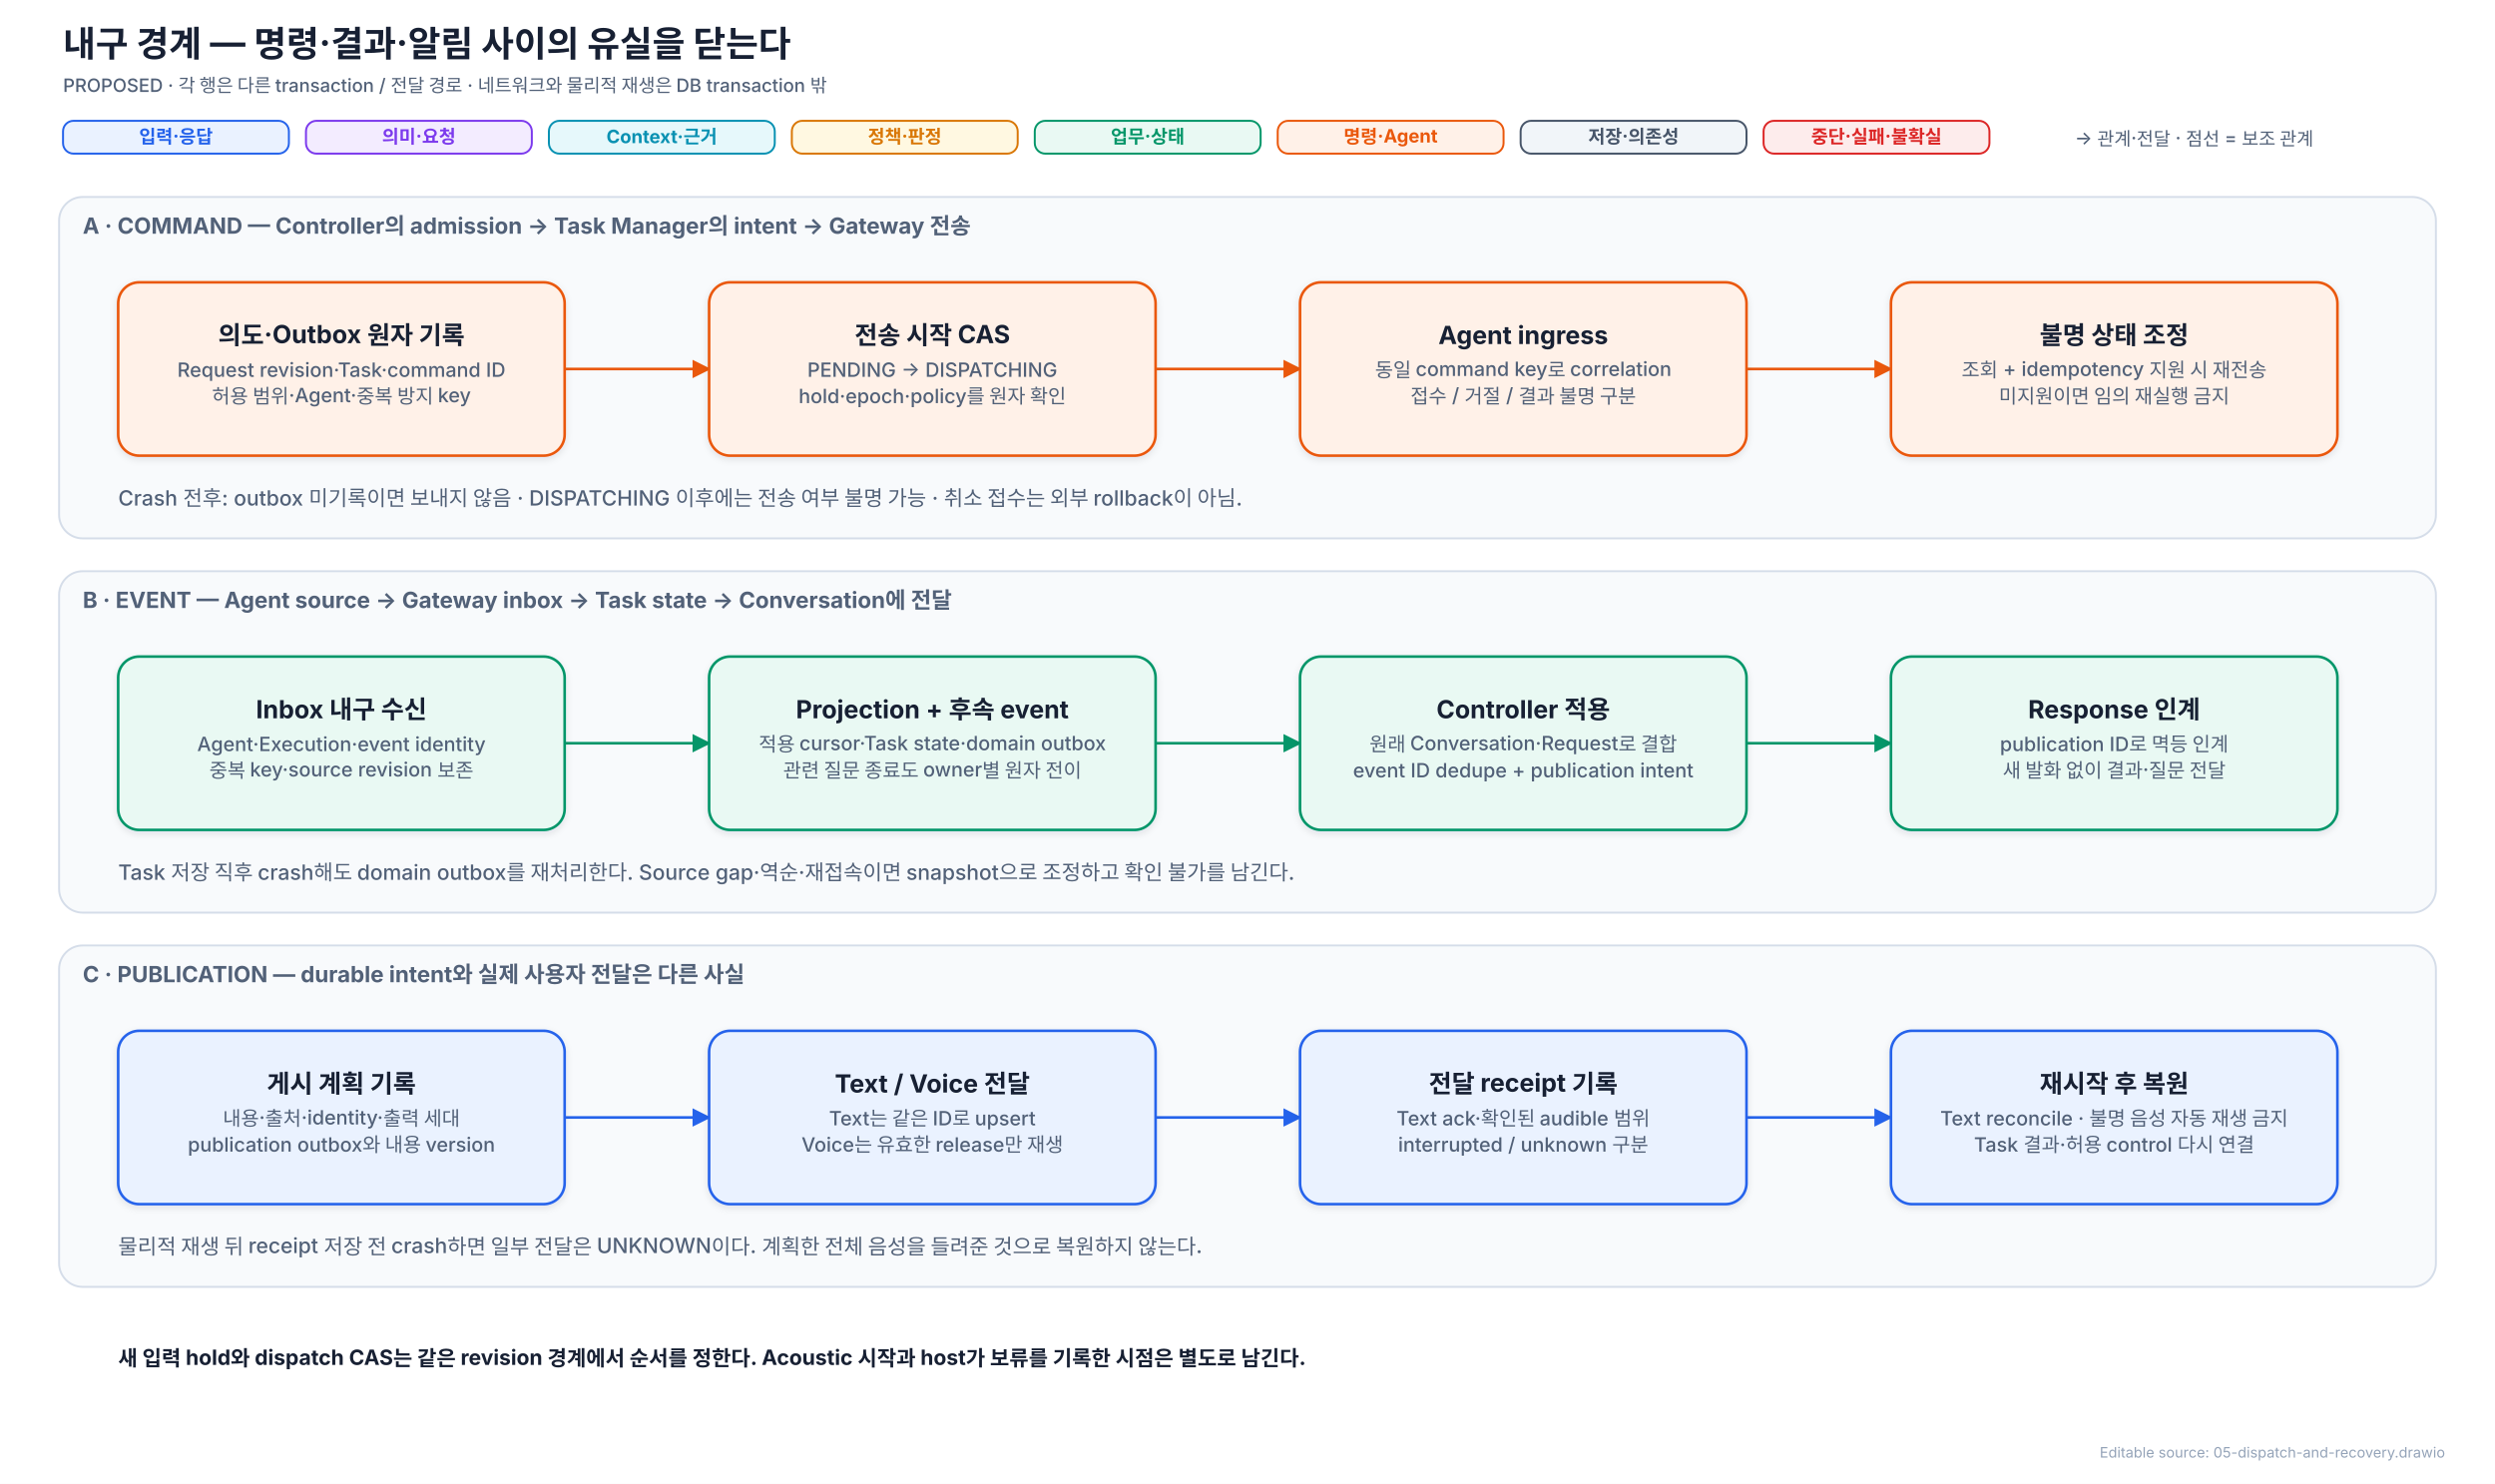
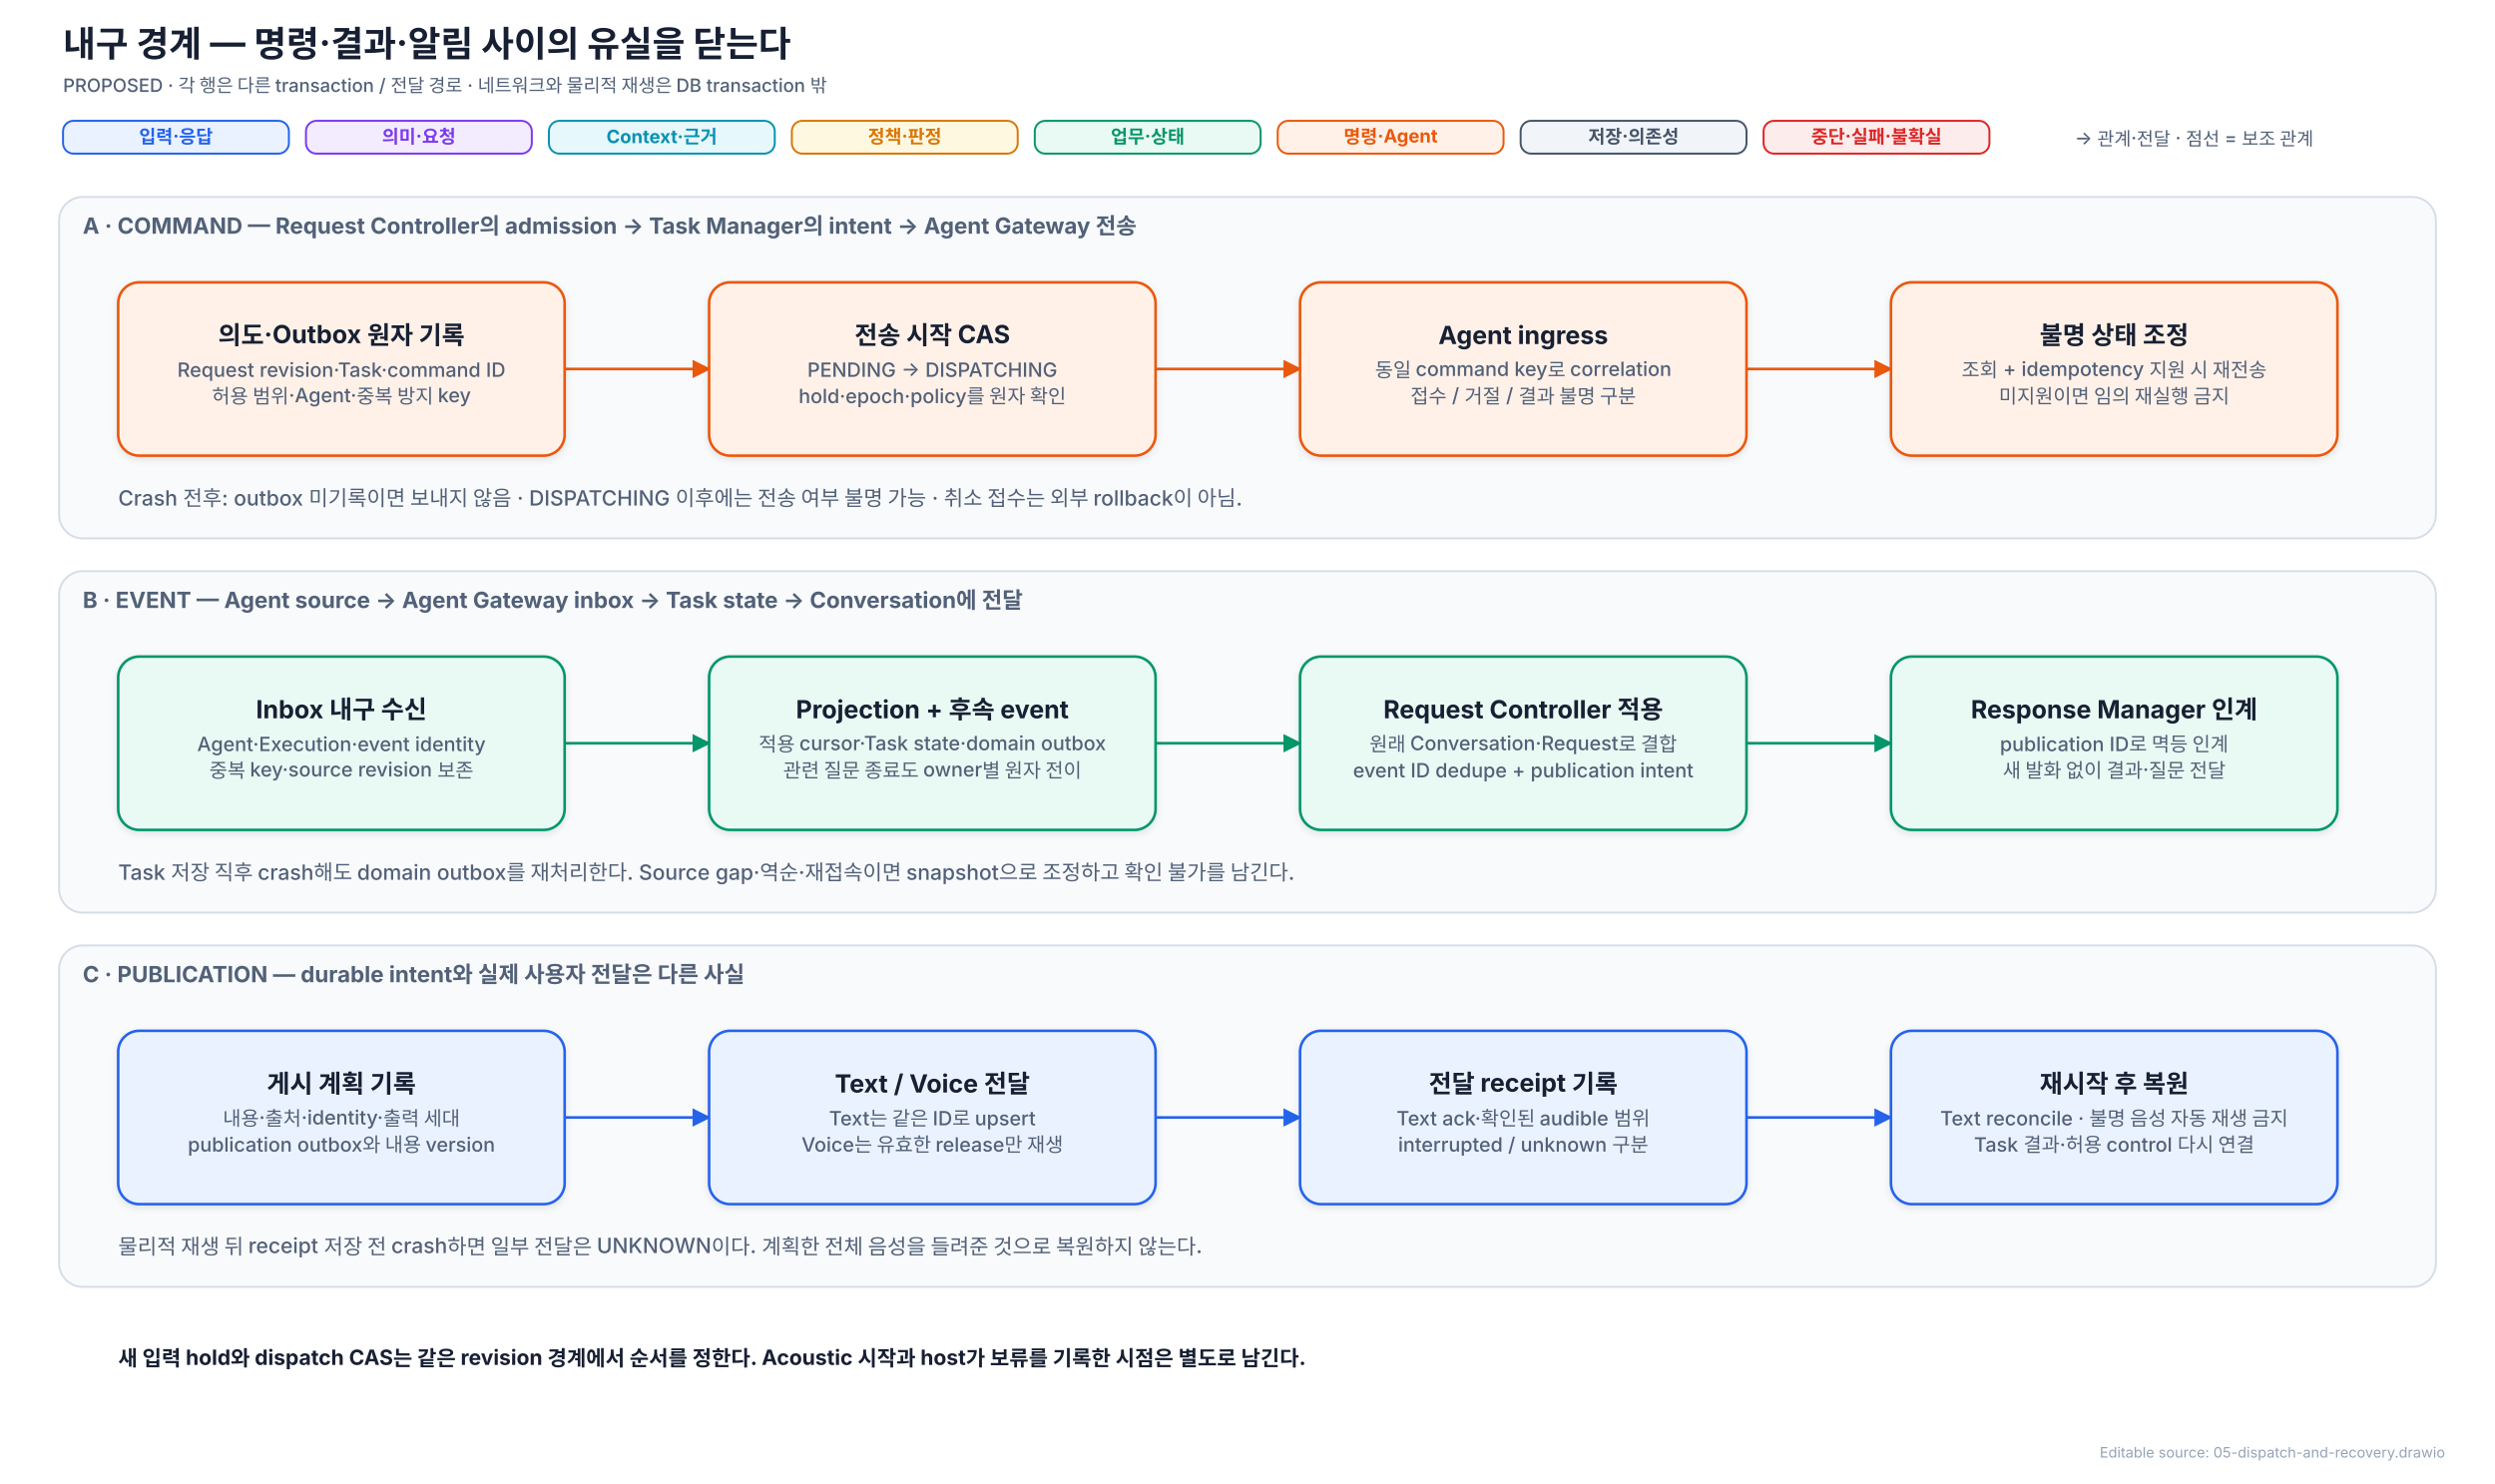
<svg xmlns="http://www.w3.org/2000/svg" width="1900" height="1130" viewBox="0 0 1900 1130" role="img" aria-labelledby="title desc">
  <defs>
    <marker id="arrow" viewBox="0 0 10 10" refX="9" refY="5" markerWidth="7" markerHeight="7" orient="auto-start-reverse">
      <path d="M 0 0 L 10 5 L 0 10 z" fill="#64748B" />
    </marker>
    <marker id="arrow-blue" viewBox="0 0 10 10" refX="9" refY="5" markerWidth="7" markerHeight="7" orient="auto-start-reverse">
      <path d="M 0 0 L 10 5 L 0 10 z" fill="#2563EB" />
    </marker>
    <marker id="arrow-cyan" viewBox="0 0 10 10" refX="9" refY="5" markerWidth="7" markerHeight="7" orient="auto-start-reverse">
      <path d="M 0 0 L 10 5 L 0 10 z" fill="#0891B2" />
    </marker>
    <marker id="arrow-purple" viewBox="0 0 10 10" refX="9" refY="5" markerWidth="7" markerHeight="7" orient="auto-start-reverse">
      <path d="M 0 0 L 10 5 L 0 10 z" fill="#7C3AED" />
    </marker>
    <marker id="arrow-green" viewBox="0 0 10 10" refX="9" refY="5" markerWidth="7" markerHeight="7" orient="auto-start-reverse">
      <path d="M 0 0 L 10 5 L 0 10 z" fill="#059669" />
    </marker>
    <marker id="arrow-orange" viewBox="0 0 10 10" refX="9" refY="5" markerWidth="7" markerHeight="7" orient="auto-start-reverse">
      <path d="M 0 0 L 10 5 L 0 10 z" fill="#EA580C" />
    </marker>
    <marker id="arrow-amber" viewBox="0 0 10 10" refX="9" refY="5" markerWidth="7" markerHeight="7" orient="auto-start-reverse">
      <path d="M 0 0 L 10 5 L 0 10 z" fill="#D97706" />
    </marker>
    <marker id="arrow-gray" viewBox="0 0 10 10" refX="9" refY="5" markerWidth="7" markerHeight="7" orient="auto-start-reverse">
      <path d="M 0 0 L 10 5 L 0 10 z" fill="#475569" />
    </marker>
    <marker id="arrow-red" viewBox="0 0 10 10" refX="9" refY="5" markerWidth="7" markerHeight="7" orient="auto-start-reverse">
      <path d="M 0 0 L 10 5 L 0 10 z" fill="#DC2626" />
    </marker>
    <filter id="shadow" x="-10%" y="-10%" width="120%" height="140%">
      <feDropShadow dx="0" dy="2" stdDeviation="3" flood-color="#0F172A" flood-opacity="0.10" />
    </filter>
  </defs>
  <rect width="1900" height="1130" fill="#FFFFFF" />
  <text x="48" y="43" font-family="Inter, Arial, sans-serif" font-size="27" font-weight="750" fill="#172033">내구 경계 — 명령·결과·알림 사이의 유실을 닫는다</text>
  <text x="48" y="70" font-family="Inter, Arial, sans-serif" font-size="14" font-weight="500" fill="#526178">PROPOSED · 각 행은 다른 transaction / 전달 경로 · 네트워크와 물리적 재생은 DB transaction 밖</text>
  <rect x="45" y="150" width="1810" height="260" rx="18" fill="#F8FAFC" stroke="#D5DDE9" stroke-width="1.5" />
-   <text x="63" y="178" font-family="Inter, Arial, sans-serif" font-size="17" font-weight="750" fill="#526178">A · COMMAND — Controller의 admission → Task Manager의 intent → Gateway 전송</text>
+   <text x="63" y="178" font-family="Inter, Arial, sans-serif" font-size="17" font-weight="750" fill="#526178">A · COMMAND — Request Controller의 admission → Task Manager의 intent → Agent Gateway 전송</text>
  <rect x="45" y="435" width="1810" height="260" rx="18" fill="#F8FAFC" stroke="#D5DDE9" stroke-width="1.5" />
-   <text x="63" y="463" font-family="Inter, Arial, sans-serif" font-size="17" font-weight="750" fill="#526178">B · EVENT — Agent source → Gateway inbox → Task state → Conversation에 전달</text>
+   <text x="63" y="463" font-family="Inter, Arial, sans-serif" font-size="17" font-weight="750" fill="#526178">B · EVENT — Agent source → Agent Gateway inbox → Task state → Conversation에 전달</text>
  <rect x="45" y="720" width="1810" height="260" rx="18" fill="#F8FAFC" stroke="#D5DDE9" stroke-width="1.5" />
  <text x="63" y="748" font-family="Inter, Arial, sans-serif" font-size="17" font-weight="750" fill="#526178">C · PUBLICATION — durable intent와 실제 사용자 전달은 다른 사실</text>
  <polyline points="430,281.0 540,281.0" fill="none" stroke="#EA580C" stroke-width="2" stroke-linejoin="round" stroke-linecap="round" marker-end="url(#arrow-orange)" />
  <polyline points="880,281.0 990,281.0" fill="none" stroke="#EA580C" stroke-width="2" stroke-linejoin="round" stroke-linecap="round" marker-end="url(#arrow-orange)" />
  <polyline points="1330,281.0 1440,281.0" fill="none" stroke="#EA580C" stroke-width="2" stroke-linejoin="round" stroke-linecap="round" marker-end="url(#arrow-orange)" />
  <polyline points="430,566.0 540,566.0" fill="none" stroke="#059669" stroke-width="2" stroke-linejoin="round" stroke-linecap="round" marker-end="url(#arrow-green)" />
  <polyline points="880,566.0 990,566.0" fill="none" stroke="#059669" stroke-width="2" stroke-linejoin="round" stroke-linecap="round" marker-end="url(#arrow-green)" />
  <polyline points="1330,566.0 1440,566.0" fill="none" stroke="#059669" stroke-width="2" stroke-linejoin="round" stroke-linecap="round" marker-end="url(#arrow-green)" />
  <polyline points="430,851.0 540,851.0" fill="none" stroke="#2563EB" stroke-width="2" stroke-linejoin="round" stroke-linecap="round" marker-end="url(#arrow-blue)" />
  <polyline points="880,851.0 990,851.0" fill="none" stroke="#2563EB" stroke-width="2" stroke-linejoin="round" stroke-linecap="round" marker-end="url(#arrow-blue)" />
  <polyline points="1330,851.0 1440,851.0" fill="none" stroke="#2563EB" stroke-width="2" stroke-linejoin="round" stroke-linecap="round" marker-end="url(#arrow-blue)" />
  <rect x="90" y="215" width="340" height="132" rx="16" fill="#FFF1E8" stroke="#EA580C" stroke-width="2" filter="url(#shadow)" />
  <g font-family="Inter, Arial, sans-serif">
    <text x="260.0" y="262.0" text-anchor="middle" font-size="19" font-weight="700" fill="#172033">의도·Outbox 원자 기록</text>
    <text x="260.0" y="287.0" text-anchor="middle" font-size="15" font-weight="500" fill="#526178">Request revision·Task·command ID</text>
    <text x="260.0" y="307.0" text-anchor="middle" font-size="15" font-weight="500" fill="#526178">허용 범위·Agent·중복 방지 key</text>
  </g>
  <rect x="540" y="215" width="340" height="132" rx="16" fill="#FFF1E8" stroke="#EA580C" stroke-width="2" filter="url(#shadow)" />
  <g font-family="Inter, Arial, sans-serif">
    <text x="710.0" y="262.0" text-anchor="middle" font-size="19" font-weight="700" fill="#172033">전송 시작 CAS</text>
    <text x="710.0" y="287.0" text-anchor="middle" font-size="15" font-weight="500" fill="#526178">PENDING → DISPATCHING</text>
    <text x="710.0" y="307.0" text-anchor="middle" font-size="15" font-weight="500" fill="#526178">hold·epoch·policy를 원자 확인</text>
  </g>
  <rect x="990" y="215" width="340" height="132" rx="16" fill="#FFF1E8" stroke="#EA580C" stroke-width="2" filter="url(#shadow)" />
  <g font-family="Inter, Arial, sans-serif">
    <text x="1160.0" y="262.0" text-anchor="middle" font-size="19" font-weight="700" fill="#172033">Agent ingress</text>
    <text x="1160.0" y="287.0" text-anchor="middle" font-size="15" font-weight="500" fill="#526178">동일 command key로 correlation</text>
    <text x="1160.0" y="307.0" text-anchor="middle" font-size="15" font-weight="500" fill="#526178">접수 / 거절 / 결과 불명 구분</text>
  </g>
  <rect x="1440" y="215" width="340" height="132" rx="16" fill="#FFF1E8" stroke="#EA580C" stroke-width="2" filter="url(#shadow)" />
  <g font-family="Inter, Arial, sans-serif">
    <text x="1610.0" y="262.0" text-anchor="middle" font-size="19" font-weight="700" fill="#172033">불명 상태 조정</text>
    <text x="1610.0" y="287.0" text-anchor="middle" font-size="15" font-weight="500" fill="#526178">조회 + idempotency 지원 시 재전송</text>
    <text x="1610.0" y="307.0" text-anchor="middle" font-size="15" font-weight="500" fill="#526178">미지원이면 임의 재실행 금지</text>
  </g>
  <rect x="90" y="500" width="340" height="132" rx="16" fill="#E9F9F3" stroke="#059669" stroke-width="2" filter="url(#shadow)" />
  <g font-family="Inter, Arial, sans-serif">
    <text x="260.0" y="547.0" text-anchor="middle" font-size="19" font-weight="700" fill="#172033">Inbox 내구 수신</text>
    <text x="260.0" y="572.0" text-anchor="middle" font-size="15" font-weight="500" fill="#526178">Agent·Execution·event identity</text>
    <text x="260.0" y="592.0" text-anchor="middle" font-size="15" font-weight="500" fill="#526178">중복 key·source revision 보존</text>
  </g>
  <rect x="540" y="500" width="340" height="132" rx="16" fill="#E9F9F3" stroke="#059669" stroke-width="2" filter="url(#shadow)" />
  <g font-family="Inter, Arial, sans-serif">
    <text x="710.0" y="547.0" text-anchor="middle" font-size="19" font-weight="700" fill="#172033">Projection + 후속 event</text>
    <text x="710.0" y="572.0" text-anchor="middle" font-size="15" font-weight="500" fill="#526178">적용 cursor·Task state·domain outbox</text>
    <text x="710.0" y="592.0" text-anchor="middle" font-size="15" font-weight="500" fill="#526178">관련 질문 종료도 owner별 원자 전이</text>
  </g>
  <rect x="990" y="500" width="340" height="132" rx="16" fill="#E9F9F3" stroke="#059669" stroke-width="2" filter="url(#shadow)" />
  <g font-family="Inter, Arial, sans-serif">
-     <text x="1160.0" y="547.0" text-anchor="middle" font-size="19" font-weight="700" fill="#172033">Controller 적용</text>
+     <text x="1160.0" y="547.0" text-anchor="middle" font-size="19" font-weight="700" fill="#172033">Request Controller 적용</text>
    <text x="1160.0" y="572.0" text-anchor="middle" font-size="15" font-weight="500" fill="#526178">원래 Conversation·Request로 결합</text>
    <text x="1160.0" y="592.0" text-anchor="middle" font-size="15" font-weight="500" fill="#526178">event ID dedupe + publication intent</text>
  </g>
  <rect x="1440" y="500" width="340" height="132" rx="16" fill="#E9F9F3" stroke="#059669" stroke-width="2" filter="url(#shadow)" />
  <g font-family="Inter, Arial, sans-serif">
-     <text x="1610.0" y="547.0" text-anchor="middle" font-size="19" font-weight="700" fill="#172033">Response 인계</text>
+     <text x="1610.0" y="547.0" text-anchor="middle" font-size="19" font-weight="700" fill="#172033">Response Manager 인계</text>
    <text x="1610.0" y="572.0" text-anchor="middle" font-size="15" font-weight="500" fill="#526178">publication ID로 멱등 인계</text>
    <text x="1610.0" y="592.0" text-anchor="middle" font-size="15" font-weight="500" fill="#526178">새 발화 없이 결과·질문 전달</text>
  </g>
  <rect x="90" y="785" width="340" height="132" rx="16" fill="#EAF2FF" stroke="#2563EB" stroke-width="2" filter="url(#shadow)" />
  <g font-family="Inter, Arial, sans-serif">
    <text x="260.0" y="832.0" text-anchor="middle" font-size="19" font-weight="700" fill="#172033">게시 계획 기록</text>
    <text x="260.0" y="857.0" text-anchor="middle" font-size="15" font-weight="500" fill="#526178">내용·출처·identity·출력 세대</text>
    <text x="260.0" y="877.0" text-anchor="middle" font-size="15" font-weight="500" fill="#526178">publication outbox와 내용 version</text>
  </g>
  <rect x="540" y="785" width="340" height="132" rx="16" fill="#EAF2FF" stroke="#2563EB" stroke-width="2" filter="url(#shadow)" />
  <g font-family="Inter, Arial, sans-serif">
    <text x="710.0" y="832.0" text-anchor="middle" font-size="19" font-weight="700" fill="#172033">Text / Voice 전달</text>
    <text x="710.0" y="857.0" text-anchor="middle" font-size="15" font-weight="500" fill="#526178">Text는 같은 ID로 upsert</text>
    <text x="710.0" y="877.0" text-anchor="middle" font-size="15" font-weight="500" fill="#526178">Voice는 유효한 release만 재생</text>
  </g>
  <rect x="990" y="785" width="340" height="132" rx="16" fill="#EAF2FF" stroke="#2563EB" stroke-width="2" filter="url(#shadow)" />
  <g font-family="Inter, Arial, sans-serif">
    <text x="1160.0" y="832.0" text-anchor="middle" font-size="19" font-weight="700" fill="#172033">전달 receipt 기록</text>
    <text x="1160.0" y="857.0" text-anchor="middle" font-size="15" font-weight="500" fill="#526178">Text ack·확인된 audible 범위</text>
    <text x="1160.0" y="877.0" text-anchor="middle" font-size="15" font-weight="500" fill="#526178">interrupted / unknown 구분</text>
  </g>
  <rect x="1440" y="785" width="340" height="132" rx="16" fill="#EAF2FF" stroke="#2563EB" stroke-width="2" filter="url(#shadow)" />
  <g font-family="Inter, Arial, sans-serif">
    <text x="1610.0" y="832.0" text-anchor="middle" font-size="19" font-weight="700" fill="#172033">재시작 후 복원</text>
    <text x="1610.0" y="857.0" text-anchor="middle" font-size="15" font-weight="500" fill="#526178">Text reconcile · 불명 음성 자동 재생 금지</text>
    <text x="1610.0" y="877.0" text-anchor="middle" font-size="15" font-weight="500" fill="#526178">Task 결과·허용 control 다시 연결</text>
  </g>
  <text x="1580" y="110" text-anchor="start" font-family="Inter, Arial, sans-serif" font-size="14" font-weight="500" fill="#526178">→ 관계·전달  ·  점선 = 보조 관계</text>
  <text x="90" y="385" text-anchor="start" font-family="Inter, Arial, sans-serif" font-size="16" font-weight="500" fill="#526178">Crash 전후: outbox 미기록이면 보내지 않음 · DISPATCHING 이후에는 전송 여부 불명 가능 · 취소 접수는 외부 rollback이 아님.</text>
  <text x="90" y="670" text-anchor="start" font-family="Inter, Arial, sans-serif" font-size="16" font-weight="500" fill="#526178">Task 저장 직후 crash해도 domain outbox를 재처리한다. Source gap·역순·재접속이면 snapshot으로 조정하고 확인 불가를 남긴다.</text>
  <text x="90" y="955" text-anchor="start" font-family="Inter, Arial, sans-serif" font-size="16" font-weight="500" fill="#526178">물리적 재생 뒤 receipt 저장 전 crash하면 일부 전달은 UNKNOWN이다. 계획한 전체 음성을 들려준 것으로 복원하지 않는다.</text>
  <text x="90" y="1040" text-anchor="start" font-family="Inter, Arial, sans-serif" font-size="16" font-weight="700" fill="#172033">새 입력 hold와 dispatch CAS는 같은 revision 경계에서 순서를 정한다. Acoustic 시작과 host가 보류를 기록한 시점은 별도로 남긴다.</text>
  <rect x="48" y="92" width="172" height="25" rx="8" fill="#EAF2FF" stroke="#2563EB" stroke-width="1.5" />
  <text x="134.0" y="109" text-anchor="middle" font-family="Inter, Arial, sans-serif" font-size="14" font-weight="700" fill="#2563EB">입력·응답</text>
  <rect x="233" y="92" width="172" height="25" rx="8" fill="#F3ECFF" stroke="#7C3AED" stroke-width="1.5" />
  <text x="319.0" y="109" text-anchor="middle" font-family="Inter, Arial, sans-serif" font-size="14" font-weight="700" fill="#7C3AED">의미·요청</text>
  <rect x="418" y="92" width="172" height="25" rx="8" fill="#E6F8FB" stroke="#0891B2" stroke-width="1.5" />
  <text x="504.0" y="109" text-anchor="middle" font-family="Inter, Arial, sans-serif" font-size="14" font-weight="700" fill="#0891B2">Context·근거</text>
  <rect x="603" y="92" width="172" height="25" rx="8" fill="#FFF8E1" stroke="#D97706" stroke-width="1.5" />
  <text x="689.0" y="109" text-anchor="middle" font-family="Inter, Arial, sans-serif" font-size="14" font-weight="700" fill="#D97706">정책·판정</text>
  <rect x="788" y="92" width="172" height="25" rx="8" fill="#E9F9F3" stroke="#059669" stroke-width="1.5" />
  <text x="874.0" y="109" text-anchor="middle" font-family="Inter, Arial, sans-serif" font-size="14" font-weight="700" fill="#059669">업무·상태</text>
  <rect x="973" y="92" width="172" height="25" rx="8" fill="#FFF1E8" stroke="#EA580C" stroke-width="1.5" />
  <text x="1059.0" y="109" text-anchor="middle" font-family="Inter, Arial, sans-serif" font-size="14" font-weight="700" fill="#EA580C">명령·Agent</text>
  <rect x="1158" y="92" width="172" height="25" rx="8" fill="#F1F5F9" stroke="#475569" stroke-width="1.5" />
  <text x="1244.0" y="109" text-anchor="middle" font-family="Inter, Arial, sans-serif" font-size="14" font-weight="700" fill="#475569">저장·의존성</text>
  <rect x="1343" y="92" width="172" height="25" rx="8" fill="#FDECEC" stroke="#DC2626" stroke-width="1.5" />
  <text x="1429.0" y="109" text-anchor="middle" font-family="Inter, Arial, sans-serif" font-size="14" font-weight="700" fill="#DC2626">중단·실패·불확실</text>
  <text x="1862" y="1110" text-anchor="end" font-family="Inter, Arial, sans-serif" font-size="11" fill="#94A3B8">Editable source: 05-dispatch-and-recovery.drawio</text>
</svg>
